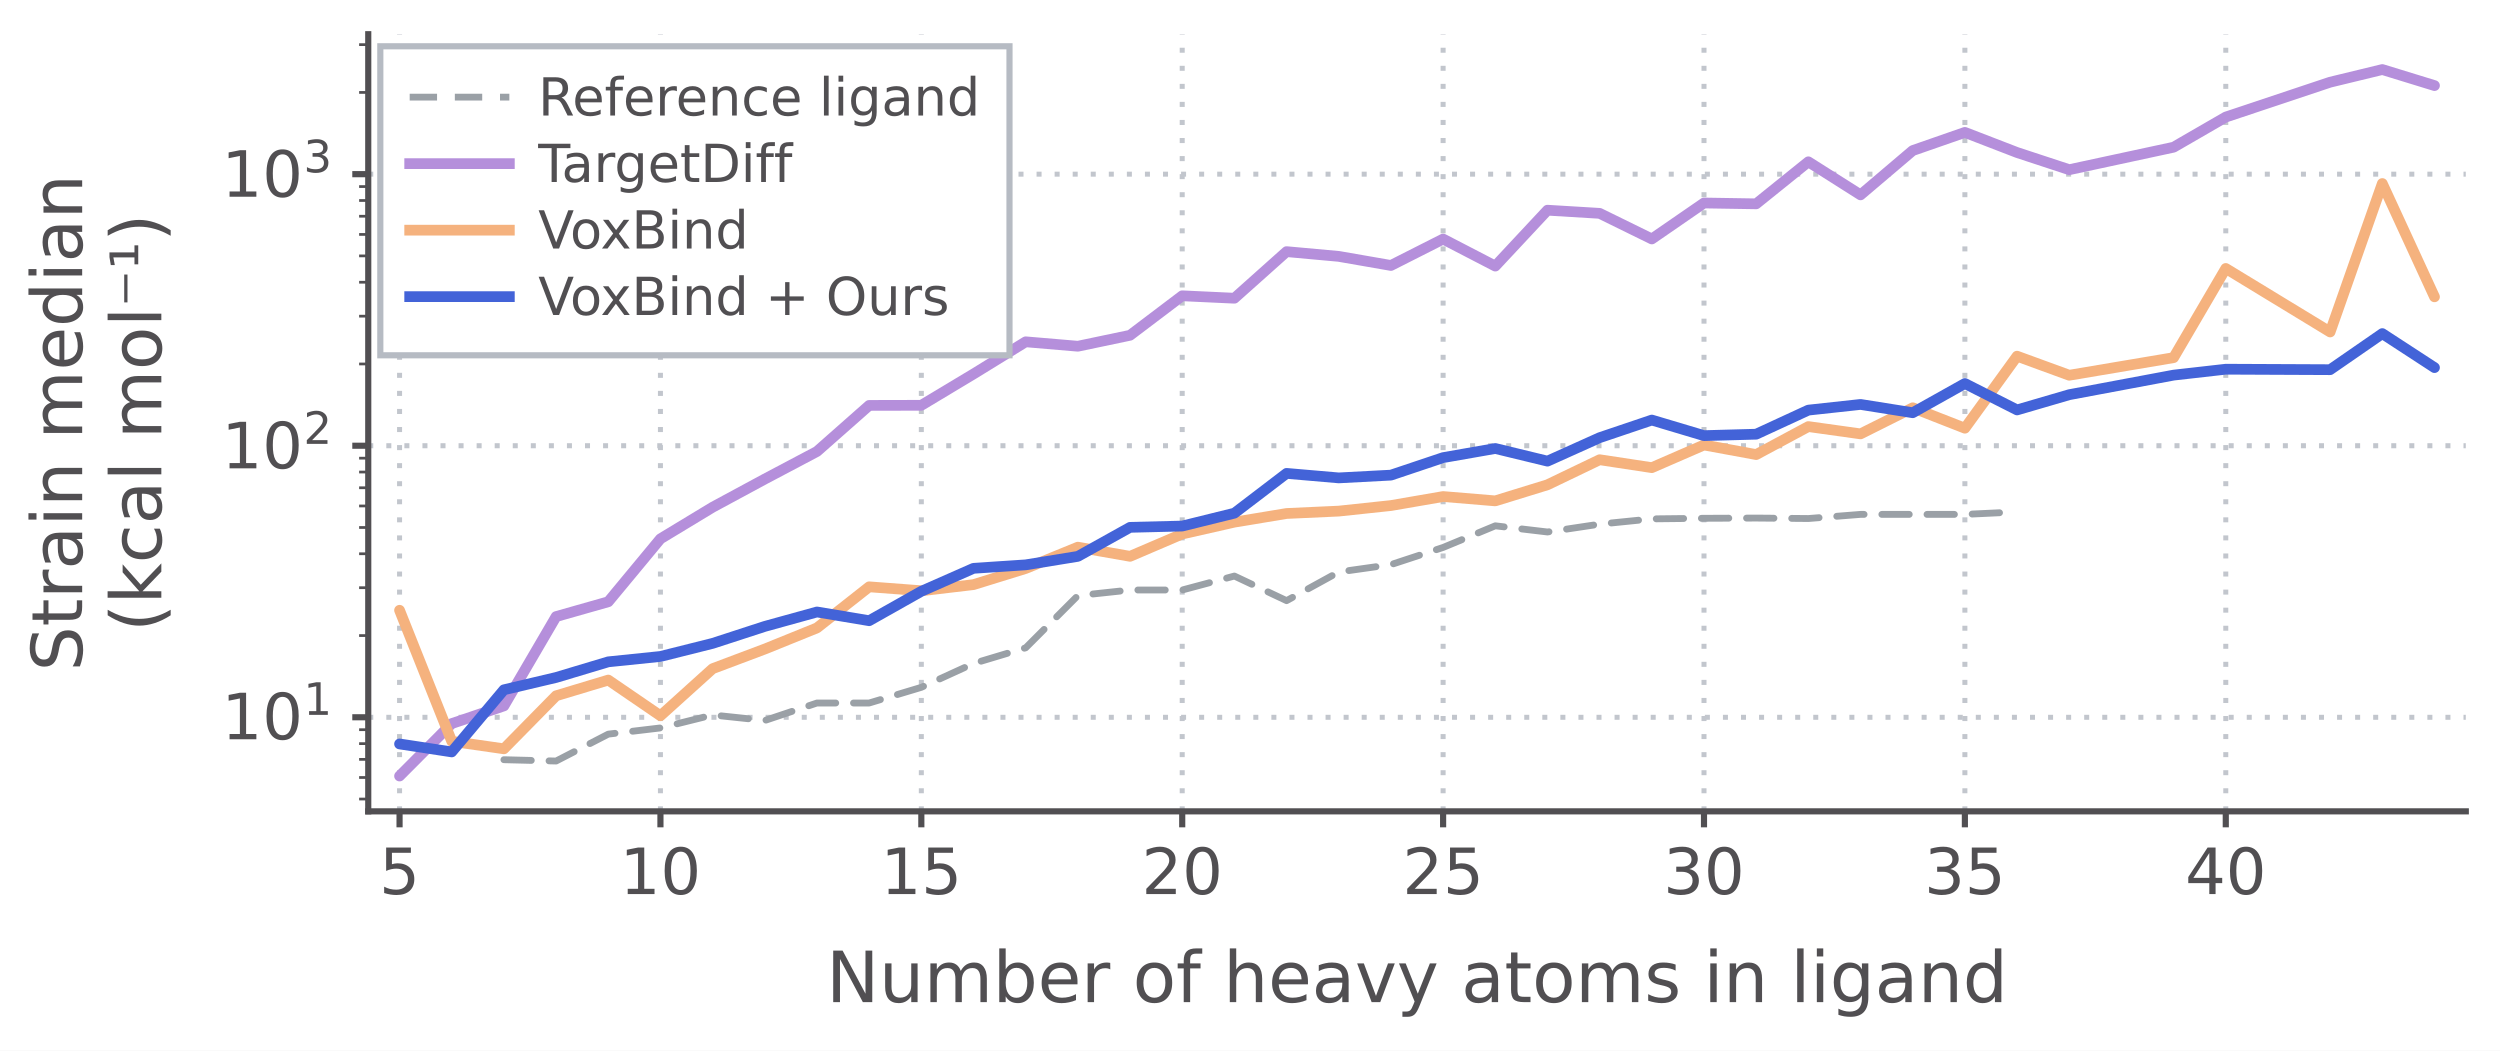
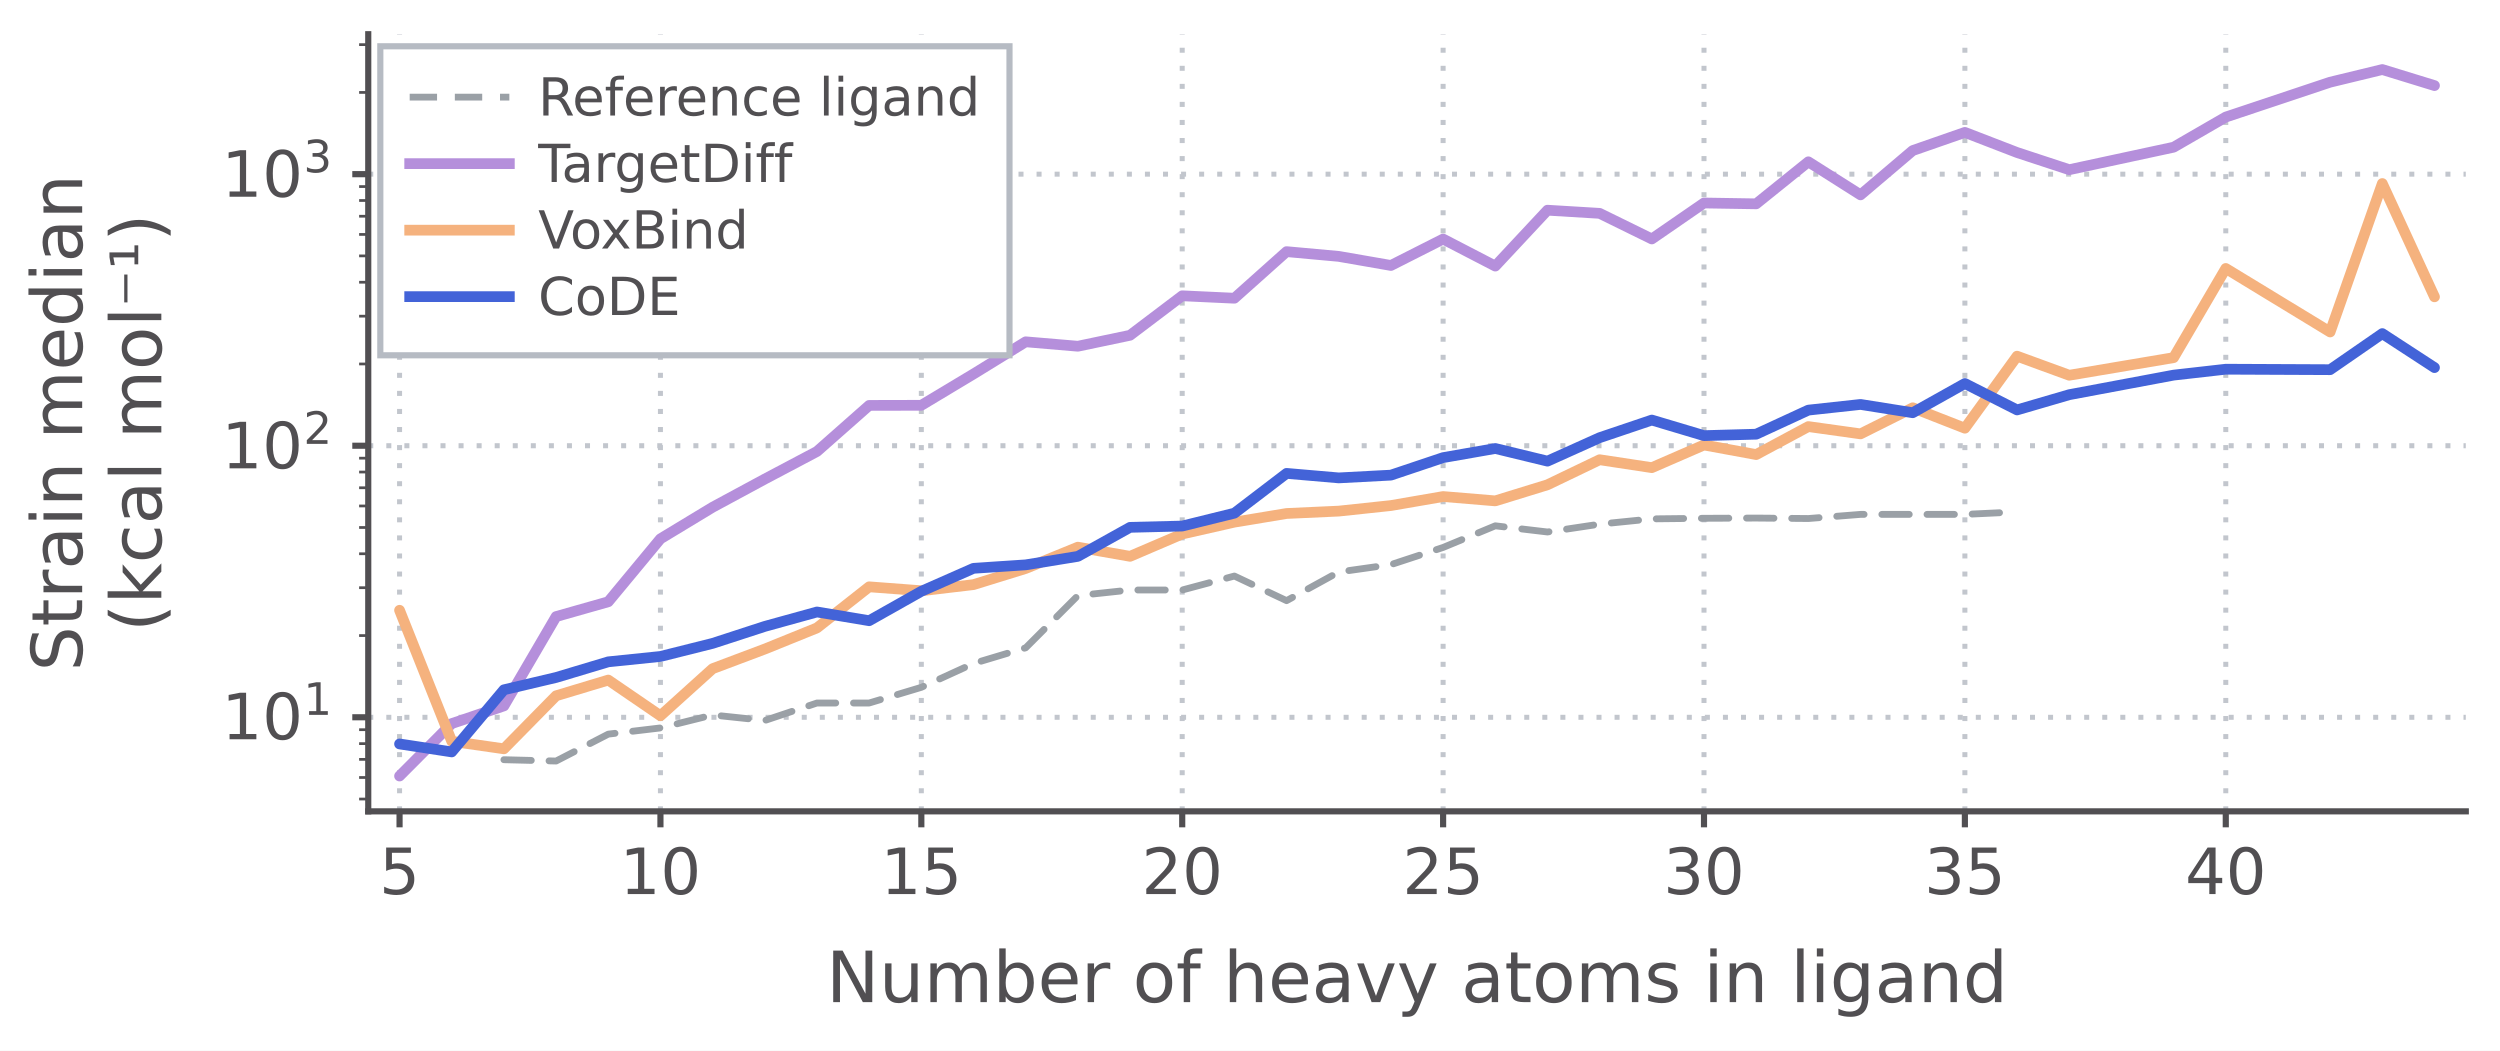
<svg xmlns="http://www.w3.org/2000/svg" xmlns:xlink="http://www.w3.org/1999/xlink" width="548.1pt" height="230.353pt" viewBox="0 0 548.1 230.353" version="1.1">
  <defs>
    <style type="text/css">*{stroke-linejoin: round; stroke-linecap: butt}</style>
  </defs>
  <g id="figure_1">
    <g id="patch_1">
      <path d="M 0 230.353  L 548.1 230.353  L 548.1 0  L 0 0  z " style="fill: #ffffff" />
    </g>
    <g id="axes_1">
      <g id="patch_2">
        <path d="M 80.735 177.88  L 540.6 177.88  L 540.6 7.5  L 80.735 7.5  z " style="fill: #ffffff" />
      </g>
      <g id="matplotlib.axis_1">
        <g id="xtick_1">
          <g id="line2d_1">
-             <path d="M 87.598 177.88  L 87.598 7.5  " clip-path="url(#p62967496e9)" style="fill: none; stroke-dasharray: 1.1,2.86; stroke-dashoffset: 0; stroke: #c2c6cd; stroke-width: 1.1" />
+             <path d="M 87.598 177.88  L 87.598 7.5  " clip-path="url(#p099fd4849c)" style="fill: none; stroke-dasharray: 1.1,2.86; stroke-dashoffset: 0; stroke: #c2c6cd; stroke-width: 1.1" />
          </g>
          <g id="line2d_2">
            <defs>
-               <path id="mb4c5dc9f30" d="M 0 0  L 0 3.5  " style="stroke: #514f52; stroke-width: 1.35" />
+               <path id="m64a775cac4" d="M 0 0  L 0 3.5  " style="stroke: #514f52; stroke-width: 1.35" />
            </defs>
            <g>
-               <use xlink:href="#mb4c5dc9f30" x="87.598" y="177.88" style="fill: #514f52; stroke: #514f52; stroke-width: 1.35" />
+               <use xlink:href="#m64a775cac4" x="87.598" y="177.88" style="fill: #514f52; stroke: #514f52; stroke-width: 1.35" />
            </g>
          </g>
          <g id="text_1">
            <text style="font-size: 14px; font-family: 'DejaVu Sans'; text-anchor: middle; fill: #514f52" x="87.598" y="196.018" transform="rotate(-0 87.59828 196.0183)">5</text>
          </g>
        </g>
        <g id="xtick_2">
          <g id="line2d_3">
-             <path d="M 144.795 177.88  L 144.795 7.5  " clip-path="url(#p62967496e9)" style="fill: none; stroke-dasharray: 1.1,2.86; stroke-dashoffset: 0; stroke: #c2c6cd; stroke-width: 1.1" />
+             <path d="M 144.795 177.88  L 144.795 7.5  " clip-path="url(#p099fd4849c)" style="fill: none; stroke-dasharray: 1.1,2.86; stroke-dashoffset: 0; stroke: #c2c6cd; stroke-width: 1.1" />
          </g>
          <g id="line2d_4">
            <g>
-               <use xlink:href="#mb4c5dc9f30" x="144.795" y="177.88" style="fill: #514f52; stroke: #514f52; stroke-width: 1.35" />
+               <use xlink:href="#m64a775cac4" x="144.795" y="177.88" style="fill: #514f52; stroke: #514f52; stroke-width: 1.35" />
            </g>
          </g>
          <g id="text_2">
            <text style="font-size: 14px; font-family: 'DejaVu Sans'; text-anchor: middle; fill: #514f52" x="144.795" y="196.018" transform="rotate(-0 144.7955 196.0183)">10</text>
          </g>
        </g>
        <g id="xtick_3">
          <g id="line2d_5">
-             <path d="M 201.993 177.88  L 201.993 7.5  " clip-path="url(#p62967496e9)" style="fill: none; stroke-dasharray: 1.1,2.86; stroke-dashoffset: 0; stroke: #c2c6cd; stroke-width: 1.1" />
+             <path d="M 201.993 177.88  L 201.993 7.5  " clip-path="url(#p099fd4849c)" style="fill: none; stroke-dasharray: 1.1,2.86; stroke-dashoffset: 0; stroke: #c2c6cd; stroke-width: 1.1" />
          </g>
          <g id="line2d_6">
            <g>
-               <use xlink:href="#mb4c5dc9f30" x="201.993" y="177.88" style="fill: #514f52; stroke: #514f52; stroke-width: 1.35" />
+               <use xlink:href="#m64a775cac4" x="201.993" y="177.88" style="fill: #514f52; stroke: #514f52; stroke-width: 1.35" />
            </g>
          </g>
          <g id="text_3">
            <text style="font-size: 14px; font-family: 'DejaVu Sans'; text-anchor: middle; fill: #514f52" x="201.993" y="196.018" transform="rotate(-0 201.9926 196.0183)">15</text>
          </g>
        </g>
        <g id="xtick_4">
          <g id="line2d_7">
-             <path d="M 259.19 177.88  L 259.19 7.5  " clip-path="url(#p62967496e9)" style="fill: none; stroke-dasharray: 1.1,2.86; stroke-dashoffset: 0; stroke: #c2c6cd; stroke-width: 1.1" />
+             <path d="M 259.19 177.88  L 259.19 7.5  " clip-path="url(#p099fd4849c)" style="fill: none; stroke-dasharray: 1.1,2.86; stroke-dashoffset: 0; stroke: #c2c6cd; stroke-width: 1.1" />
          </g>
          <g id="line2d_8">
            <g>
-               <use xlink:href="#mb4c5dc9f30" x="259.19" y="177.88" style="fill: #514f52; stroke: #514f52; stroke-width: 1.35" />
+               <use xlink:href="#m64a775cac4" x="259.19" y="177.88" style="fill: #514f52; stroke: #514f52; stroke-width: 1.35" />
            </g>
          </g>
          <g id="text_4">
            <text style="font-size: 14px; font-family: 'DejaVu Sans'; text-anchor: middle; fill: #514f52" x="259.19" y="196.018" transform="rotate(-0 259.1898 196.0183)">20</text>
          </g>
        </g>
        <g id="xtick_5">
          <g id="line2d_9">
-             <path d="M 316.387 177.88  L 316.387 7.5  " clip-path="url(#p62967496e9)" style="fill: none; stroke-dasharray: 1.1,2.86; stroke-dashoffset: 0; stroke: #c2c6cd; stroke-width: 1.1" />
+             <path d="M 316.387 177.88  L 316.387 7.5  " clip-path="url(#p099fd4849c)" style="fill: none; stroke-dasharray: 1.1,2.86; stroke-dashoffset: 0; stroke: #c2c6cd; stroke-width: 1.1" />
          </g>
          <g id="line2d_10">
            <g>
-               <use xlink:href="#mb4c5dc9f30" x="316.387" y="177.88" style="fill: #514f52; stroke: #514f52; stroke-width: 1.35" />
+               <use xlink:href="#m64a775cac4" x="316.387" y="177.88" style="fill: #514f52; stroke: #514f52; stroke-width: 1.35" />
            </g>
          </g>
          <g id="text_5">
            <text style="font-size: 14px; font-family: 'DejaVu Sans'; text-anchor: middle; fill: #514f52" x="316.387" y="196.018" transform="rotate(-0 316.387 196.0183)">25</text>
          </g>
        </g>
        <g id="xtick_6">
          <g id="line2d_11">
-             <path d="M 373.584 177.88  L 373.584 7.5  " clip-path="url(#p62967496e9)" style="fill: none; stroke-dasharray: 1.1,2.86; stroke-dashoffset: 0; stroke: #c2c6cd; stroke-width: 1.1" />
+             <path d="M 373.584 177.88  L 373.584 7.5  " clip-path="url(#p099fd4849c)" style="fill: none; stroke-dasharray: 1.1,2.86; stroke-dashoffset: 0; stroke: #c2c6cd; stroke-width: 1.1" />
          </g>
          <g id="line2d_12">
            <g>
-               <use xlink:href="#mb4c5dc9f30" x="373.584" y="177.88" style="fill: #514f52; stroke: #514f52; stroke-width: 1.35" />
+               <use xlink:href="#m64a775cac4" x="373.584" y="177.88" style="fill: #514f52; stroke: #514f52; stroke-width: 1.35" />
            </g>
          </g>
          <g id="text_6">
            <text style="font-size: 14px; font-family: 'DejaVu Sans'; text-anchor: middle; fill: #514f52" x="373.584" y="196.018" transform="rotate(-0 373.5842 196.0183)">30</text>
          </g>
        </g>
        <g id="xtick_7">
          <g id="line2d_13">
-             <path d="M 430.781 177.88  L 430.781 7.5  " clip-path="url(#p62967496e9)" style="fill: none; stroke-dasharray: 1.1,2.86; stroke-dashoffset: 0; stroke: #c2c6cd; stroke-width: 1.1" />
+             <path d="M 430.781 177.88  L 430.781 7.5  " clip-path="url(#p099fd4849c)" style="fill: none; stroke-dasharray: 1.1,2.86; stroke-dashoffset: 0; stroke: #c2c6cd; stroke-width: 1.1" />
          </g>
          <g id="line2d_14">
            <g>
-               <use xlink:href="#mb4c5dc9f30" x="430.781" y="177.88" style="fill: #514f52; stroke: #514f52; stroke-width: 1.35" />
+               <use xlink:href="#m64a775cac4" x="430.781" y="177.88" style="fill: #514f52; stroke: #514f52; stroke-width: 1.35" />
            </g>
          </g>
          <g id="text_7">
            <text style="font-size: 14px; font-family: 'DejaVu Sans'; text-anchor: middle; fill: #514f52" x="430.781" y="196.018" transform="rotate(-0 430.7814 196.0183)">35</text>
          </g>
        </g>
        <g id="xtick_8">
          <g id="line2d_15">
-             <path d="M 487.979 177.88  L 487.979 7.5  " clip-path="url(#p62967496e9)" style="fill: none; stroke-dasharray: 1.1,2.86; stroke-dashoffset: 0; stroke: #c2c6cd; stroke-width: 1.1" />
+             <path d="M 487.979 177.88  L 487.979 7.5  " clip-path="url(#p099fd4849c)" style="fill: none; stroke-dasharray: 1.1,2.86; stroke-dashoffset: 0; stroke: #c2c6cd; stroke-width: 1.1" />
          </g>
          <g id="line2d_16">
            <g>
-               <use xlink:href="#mb4c5dc9f30" x="487.979" y="177.88" style="fill: #514f52; stroke: #514f52; stroke-width: 1.35" />
+               <use xlink:href="#m64a775cac4" x="487.979" y="177.88" style="fill: #514f52; stroke: #514f52; stroke-width: 1.35" />
            </g>
          </g>
          <g id="text_8">
            <text style="font-size: 14px; font-family: 'DejaVu Sans'; text-anchor: middle; fill: #514f52" x="487.979" y="196.018" transform="rotate(-0 487.9786 196.0183)">40</text>
          </g>
        </g>
        <g id="text_9">
          <text style="font-size: 15.5px; font-family: 'DejaVu Sans'; text-anchor: middle; fill: #514f52" x="310.667" y="219.707" transform="rotate(-0 310.6673 219.7074)">Number of heavy atoms in ligand</text>
        </g>
      </g>
      <g id="matplotlib.axis_2">
        <g id="ytick_1">
          <g id="line2d_17">
-             <path d="M 80.735 157.258  L 540.6 157.258  " clip-path="url(#p62967496e9)" style="fill: none; stroke-dasharray: 1.1,2.86; stroke-dashoffset: 0; stroke: #c2c6cd; stroke-width: 1.1" />
+             <path d="M 80.735 157.258  L 540.6 157.258  " clip-path="url(#p099fd4849c)" style="fill: none; stroke-dasharray: 1.1,2.86; stroke-dashoffset: 0; stroke: #c2c6cd; stroke-width: 1.1" />
          </g>
          <g id="line2d_18">
            <defs>
-               <path id="mb7ca2f5659" d="M 0 0  L -3.5 0  " style="stroke: #514f52; stroke-width: 1.35" />
+               <path id="m143eed5c35" d="M 0 0  L -3.5 0  " style="stroke: #514f52; stroke-width: 1.35" />
            </defs>
            <g>
-               <use xlink:href="#mb7ca2f5659" x="80.735" y="157.258" style="fill: #514f52; stroke: #514f52; stroke-width: 1.35" />
+               <use xlink:href="#m143eed5c35" x="80.735" y="157.258" style="fill: #514f52; stroke: #514f52; stroke-width: 1.35" />
            </g>
          </g>
          <g id="text_10">
            <g style="fill: #514f52" transform="translate(48.59461 162.5767)">
              <text>
                <tspan x="0" y="-0.498" style="font-size: 14px; font-family: 'DejaVu Sans'; fill: #514f52">1</tspan>
                <tspan x="8.907" y="-0.498" style="font-size: 14px; font-family: 'DejaVu Sans'; fill: #514f52">0</tspan>
                <tspan x="17.948" y="-5.858" style="font-size: 9.8px; font-family: 'DejaVu Sans'; fill: #514f52">1</tspan>
              </text>
            </g>
          </g>
        </g>
        <g id="ytick_2">
          <g id="line2d_19">
-             <path d="M 80.735 97.722  L 540.6 97.722  " clip-path="url(#p62967496e9)" style="fill: none; stroke-dasharray: 1.1,2.86; stroke-dashoffset: 0; stroke: #c2c6cd; stroke-width: 1.1" />
+             <path d="M 80.735 97.722  L 540.6 97.722  " clip-path="url(#p099fd4849c)" style="fill: none; stroke-dasharray: 1.1,2.86; stroke-dashoffset: 0; stroke: #c2c6cd; stroke-width: 1.1" />
          </g>
          <g id="line2d_20">
            <g>
-               <use xlink:href="#mb7ca2f5659" x="80.735" y="97.722" style="fill: #514f52; stroke: #514f52; stroke-width: 1.35" />
+               <use xlink:href="#m143eed5c35" x="80.735" y="97.722" style="fill: #514f52; stroke: #514f52; stroke-width: 1.35" />
            </g>
          </g>
          <g id="text_11">
            <g style="fill: #514f52" transform="translate(48.59461 103.0405)">
              <text>
                <tspan x="0" y="-0.367" style="font-size: 14px; font-family: 'DejaVu Sans'; fill: #514f52">1</tspan>
                <tspan x="8.907" y="-0.367" style="font-size: 14px; font-family: 'DejaVu Sans'; fill: #514f52">0</tspan>
                <tspan x="17.948" y="-5.727" style="font-size: 9.8px; font-family: 'DejaVu Sans'; fill: #514f52">2</tspan>
              </text>
            </g>
          </g>
        </g>
        <g id="ytick_3">
          <g id="line2d_21">
-             <path d="M 80.735 38.185  L 540.6 38.185  " clip-path="url(#p62967496e9)" style="fill: none; stroke-dasharray: 1.1,2.86; stroke-dashoffset: 0; stroke: #c2c6cd; stroke-width: 1.1" />
+             <path d="M 80.735 38.185  L 540.6 38.185  " clip-path="url(#p099fd4849c)" style="fill: none; stroke-dasharray: 1.1,2.86; stroke-dashoffset: 0; stroke: #c2c6cd; stroke-width: 1.1" />
          </g>
          <g id="line2d_22">
            <g>
-               <use xlink:href="#mb7ca2f5659" x="80.735" y="38.185" style="fill: #514f52; stroke: #514f52; stroke-width: 1.35" />
+               <use xlink:href="#m143eed5c35" x="80.735" y="38.185" style="fill: #514f52; stroke: #514f52; stroke-width: 1.35" />
            </g>
          </g>
          <g id="text_12">
            <g style="fill: #514f52" transform="translate(48.59461 43.50424)">
              <text>
                <tspan x="0" y="-0.367" style="font-size: 14px; font-family: 'DejaVu Sans'; fill: #514f52">1</tspan>
                <tspan x="8.907" y="-0.367" style="font-size: 14px; font-family: 'DejaVu Sans'; fill: #514f52">0</tspan>
                <tspan x="17.948" y="-5.727" style="font-size: 9.8px; font-family: 'DejaVu Sans'; fill: #514f52">3</tspan>
              </text>
            </g>
          </g>
        </g>
        <g id="ytick_4">
          <g id="line2d_23">
            <defs>
-               <path id="m19c96b5412" d="M 0 0  L -2 0  " style="stroke: #514f52; stroke-width: 0.6" />
+               <path id="me75272e4e9" d="M 0 0  L -2 0  " style="stroke: #514f52; stroke-width: 0.6" />
            </defs>
            <g>
-               <use xlink:href="#m19c96b5412" x="80.735" y="175.18" style="fill: #514f52; stroke: #514f52; stroke-width: 0.6" />
+               <use xlink:href="#me75272e4e9" x="80.735" y="175.18" style="fill: #514f52; stroke: #514f52; stroke-width: 0.6" />
            </g>
          </g>
        </g>
        <g id="ytick_5">
          <g id="line2d_24">
            <g>
-               <use xlink:href="#m19c96b5412" x="80.735" y="170.466" style="fill: #514f52; stroke: #514f52; stroke-width: 0.6" />
+               <use xlink:href="#me75272e4e9" x="80.735" y="170.466" style="fill: #514f52; stroke: #514f52; stroke-width: 0.6" />
            </g>
          </g>
        </g>
        <g id="ytick_6">
          <g id="line2d_25">
            <g>
-               <use xlink:href="#m19c96b5412" x="80.735" y="166.48" style="fill: #514f52; stroke: #514f52; stroke-width: 0.6" />
+               <use xlink:href="#me75272e4e9" x="80.735" y="166.48" style="fill: #514f52; stroke: #514f52; stroke-width: 0.6" />
            </g>
          </g>
        </g>
        <g id="ytick_7">
          <g id="line2d_26">
            <g>
-               <use xlink:href="#m19c96b5412" x="80.735" y="163.027" style="fill: #514f52; stroke: #514f52; stroke-width: 0.6" />
+               <use xlink:href="#me75272e4e9" x="80.735" y="163.027" style="fill: #514f52; stroke: #514f52; stroke-width: 0.6" />
            </g>
          </g>
        </g>
        <g id="ytick_8">
          <g id="line2d_27">
            <g>
-               <use xlink:href="#m19c96b5412" x="80.735" y="159.982" style="fill: #514f52; stroke: #514f52; stroke-width: 0.6" />
+               <use xlink:href="#me75272e4e9" x="80.735" y="159.982" style="fill: #514f52; stroke: #514f52; stroke-width: 0.6" />
            </g>
          </g>
        </g>
        <g id="ytick_9">
          <g id="line2d_28">
            <g>
-               <use xlink:href="#m19c96b5412" x="80.735" y="139.336" style="fill: #514f52; stroke: #514f52; stroke-width: 0.6" />
+               <use xlink:href="#me75272e4e9" x="80.735" y="139.336" style="fill: #514f52; stroke: #514f52; stroke-width: 0.6" />
            </g>
          </g>
        </g>
        <g id="ytick_10">
          <g id="line2d_29">
            <g>
-               <use xlink:href="#m19c96b5412" x="80.735" y="128.852" style="fill: #514f52; stroke: #514f52; stroke-width: 0.6" />
+               <use xlink:href="#me75272e4e9" x="80.735" y="128.852" style="fill: #514f52; stroke: #514f52; stroke-width: 0.6" />
            </g>
          </g>
        </g>
        <g id="ytick_11">
          <g id="line2d_30">
            <g>
-               <use xlink:href="#m19c96b5412" x="80.735" y="121.413" style="fill: #514f52; stroke: #514f52; stroke-width: 0.6" />
+               <use xlink:href="#me75272e4e9" x="80.735" y="121.413" style="fill: #514f52; stroke: #514f52; stroke-width: 0.6" />
            </g>
          </g>
        </g>
        <g id="ytick_12">
          <g id="line2d_31">
            <g>
-               <use xlink:href="#m19c96b5412" x="80.735" y="115.644" style="fill: #514f52; stroke: #514f52; stroke-width: 0.6" />
+               <use xlink:href="#me75272e4e9" x="80.735" y="115.644" style="fill: #514f52; stroke: #514f52; stroke-width: 0.6" />
            </g>
          </g>
        </g>
        <g id="ytick_13">
          <g id="line2d_32">
            <g>
-               <use xlink:href="#m19c96b5412" x="80.735" y="110.93" style="fill: #514f52; stroke: #514f52; stroke-width: 0.6" />
+               <use xlink:href="#me75272e4e9" x="80.735" y="110.93" style="fill: #514f52; stroke: #514f52; stroke-width: 0.6" />
            </g>
          </g>
        </g>
        <g id="ytick_14">
          <g id="line2d_33">
            <g>
-               <use xlink:href="#m19c96b5412" x="80.735" y="106.944" style="fill: #514f52; stroke: #514f52; stroke-width: 0.6" />
+               <use xlink:href="#me75272e4e9" x="80.735" y="106.944" style="fill: #514f52; stroke: #514f52; stroke-width: 0.6" />
            </g>
          </g>
        </g>
        <g id="ytick_15">
          <g id="line2d_34">
            <g>
-               <use xlink:href="#m19c96b5412" x="80.735" y="103.491" style="fill: #514f52; stroke: #514f52; stroke-width: 0.6" />
+               <use xlink:href="#me75272e4e9" x="80.735" y="103.491" style="fill: #514f52; stroke: #514f52; stroke-width: 0.6" />
            </g>
          </g>
        </g>
        <g id="ytick_16">
          <g id="line2d_35">
            <g>
-               <use xlink:href="#m19c96b5412" x="80.735" y="100.446" style="fill: #514f52; stroke: #514f52; stroke-width: 0.6" />
+               <use xlink:href="#me75272e4e9" x="80.735" y="100.446" style="fill: #514f52; stroke: #514f52; stroke-width: 0.6" />
            </g>
          </g>
        </g>
        <g id="ytick_17">
          <g id="line2d_36">
            <g>
-               <use xlink:href="#m19c96b5412" x="80.735" y="79.799" style="fill: #514f52; stroke: #514f52; stroke-width: 0.6" />
+               <use xlink:href="#me75272e4e9" x="80.735" y="79.799" style="fill: #514f52; stroke: #514f52; stroke-width: 0.6" />
            </g>
          </g>
        </g>
        <g id="ytick_18">
          <g id="line2d_37">
            <g>
-               <use xlink:href="#m19c96b5412" x="80.735" y="69.316" style="fill: #514f52; stroke: #514f52; stroke-width: 0.6" />
+               <use xlink:href="#me75272e4e9" x="80.735" y="69.316" style="fill: #514f52; stroke: #514f52; stroke-width: 0.6" />
            </g>
          </g>
        </g>
        <g id="ytick_19">
          <g id="line2d_38">
            <g>
-               <use xlink:href="#m19c96b5412" x="80.735" y="61.877" style="fill: #514f52; stroke: #514f52; stroke-width: 0.6" />
+               <use xlink:href="#me75272e4e9" x="80.735" y="61.877" style="fill: #514f52; stroke: #514f52; stroke-width: 0.6" />
            </g>
          </g>
        </g>
        <g id="ytick_20">
          <g id="line2d_39">
            <g>
-               <use xlink:href="#m19c96b5412" x="80.735" y="56.108" style="fill: #514f52; stroke: #514f52; stroke-width: 0.6" />
+               <use xlink:href="#me75272e4e9" x="80.735" y="56.108" style="fill: #514f52; stroke: #514f52; stroke-width: 0.6" />
            </g>
          </g>
        </g>
        <g id="ytick_21">
          <g id="line2d_40">
            <g>
-               <use xlink:href="#m19c96b5412" x="80.735" y="51.393" style="fill: #514f52; stroke: #514f52; stroke-width: 0.6" />
+               <use xlink:href="#me75272e4e9" x="80.735" y="51.393" style="fill: #514f52; stroke: #514f52; stroke-width: 0.6" />
            </g>
          </g>
        </g>
        <g id="ytick_22">
          <g id="line2d_41">
            <g>
-               <use xlink:href="#m19c96b5412" x="80.735" y="47.408" style="fill: #514f52; stroke: #514f52; stroke-width: 0.6" />
+               <use xlink:href="#me75272e4e9" x="80.735" y="47.408" style="fill: #514f52; stroke: #514f52; stroke-width: 0.6" />
            </g>
          </g>
        </g>
        <g id="ytick_23">
          <g id="line2d_42">
            <g>
-               <use xlink:href="#m19c96b5412" x="80.735" y="43.955" style="fill: #514f52; stroke: #514f52; stroke-width: 0.6" />
+               <use xlink:href="#me75272e4e9" x="80.735" y="43.955" style="fill: #514f52; stroke: #514f52; stroke-width: 0.6" />
            </g>
          </g>
        </g>
        <g id="ytick_24">
          <g id="line2d_43">
            <g>
-               <use xlink:href="#m19c96b5412" x="80.735" y="40.91" style="fill: #514f52; stroke: #514f52; stroke-width: 0.6" />
+               <use xlink:href="#me75272e4e9" x="80.735" y="40.91" style="fill: #514f52; stroke: #514f52; stroke-width: 0.6" />
            </g>
          </g>
        </g>
        <g id="ytick_25">
          <g id="line2d_44">
            <g>
-               <use xlink:href="#m19c96b5412" x="80.735" y="20.263" style="fill: #514f52; stroke: #514f52; stroke-width: 0.6" />
+               <use xlink:href="#me75272e4e9" x="80.735" y="20.263" style="fill: #514f52; stroke: #514f52; stroke-width: 0.6" />
            </g>
          </g>
        </g>
        <g id="ytick_26">
          <g id="line2d_45">
            <g>
-               <use xlink:href="#m19c96b5412" x="80.735" y="9.779" style="fill: #514f52; stroke: #514f52; stroke-width: 0.6" />
+               <use xlink:href="#me75272e4e9" x="80.735" y="9.779" style="fill: #514f52; stroke: #514f52; stroke-width: 0.6" />
            </g>
          </g>
        </g>
        <g id="text_13">
          <text style="font-size: 15.5px; font-family: 'DejaVu Sans'; fill: #514f52" transform="translate(18.01449 147.163) rotate(-90)">Strain median</text>
          <text style="font-size: 15.5px; font-family: 'DejaVu Sans'; fill: #514f52" transform="translate(35.3711 138.4939) rotate(-90)">(kcal mol⁻¹)</text>
        </g>
      </g>
      <g id="patch_3">
        <path d="M 80.735 177.88  L 80.735 7.5  " style="fill: none; stroke: #514f52; stroke-width: 1.35; stroke-linejoin: miter; stroke-linecap: square" />
      </g>
      <g id="patch_4">
        <path d="M 80.735 177.88  L 540.6 177.88  " style="fill: none; stroke: #514f52; stroke-width: 1.35; stroke-linejoin: miter; stroke-linecap: square" />
      </g>
      <g id="line2d_46">
-         <path d="M 110.477 166.56  L 121.917 166.849  L 133.356 160.952  L 144.795 159.591  L 156.235 156.747  L 167.674 157.962  L 179.114 154.128  L 190.553 154.128  L 201.993 150.691  L 213.432 145.458  L 224.872 142.027  L 236.311 130.583  L 247.75 129.353  L 259.19 129.353  L 270.629 126.292  L 282.069 131.687  L 293.508 125.405  L 304.948 123.787  L 316.387 120.023  L 327.826 115.28  L 339.266 116.632  L 350.705 114.916  L 362.145 113.757  L 373.584 113.631  L 385.024 113.579  L 396.463 113.683  L 407.903 112.774  L 419.342 112.774  L 430.781 112.774  L 442.221 112.235  " clip-path="url(#p62967496e9)" style="fill: none; stroke-dasharray: 6,3.9; stroke-dashoffset: 0; stroke: #9aa0a6; stroke-width: 1.5; stroke-linecap: round" />
+         <path d="M 110.477 166.56  L 121.917 166.849  L 133.356 160.952  L 144.795 159.591  L 156.235 156.747  L 167.674 157.962  L 179.114 154.128  L 190.553 154.128  L 201.993 150.691  L 213.432 145.458  L 224.872 142.027  L 236.311 130.583  L 247.75 129.353  L 259.19 129.353  L 270.629 126.292  L 282.069 131.687  L 293.508 125.405  L 304.948 123.787  L 316.387 120.023  L 327.826 115.28  L 339.266 116.632  L 350.705 114.916  L 362.145 113.757  L 373.584 113.631  L 385.024 113.579  L 396.463 113.683  L 407.903 112.774  L 419.342 112.774  L 430.781 112.774  L 442.221 112.235  " clip-path="url(#p099fd4849c)" style="fill: none; stroke-dasharray: 6,3.9; stroke-dashoffset: 0; stroke: #9aa0a6; stroke-width: 1.5; stroke-linecap: round" />
      </g>
      <g id="line2d_47">
-         <path d="M 87.598 170.136  L 99.038 158.639  L 110.477 154.761  L 121.917 135.179  L 133.356 131.929  L 144.795 118.127  L 156.235 111.204  L 167.674 105.027  L 179.114 98.979  L 190.553 88.883  L 201.993 88.856  L 213.432 81.99  L 224.872 74.937  L 236.311 75.91  L 247.75 73.506  L 259.19 64.85  L 270.629 65.383  L 282.069 55.169  L 293.508 56.21  L 304.948 58.201  L 316.387 52.41  L 327.826 58.337  L 339.266 46.084  L 350.705 46.776  L 362.145 52.389  L 373.584 44.504  L 385.024 44.689  L 396.463 35.475  L 407.903 42.722  L 419.342 33.009  L 430.781 29.024  L 442.221 33.438  L 453.66 37.203  L 476.539 32.274  L 487.979 25.661  L 510.857 18.021  L 522.297 15.245  L 533.736 18.761  " clip-path="url(#p62967496e9)" style="fill: none; stroke: #b58fdb; stroke-width: 2.35; stroke-linecap: round" />
+         <path d="M 87.598 170.136  L 99.038 158.639  L 110.477 154.761  L 121.917 135.179  L 133.356 131.929  L 144.795 118.127  L 156.235 111.204  L 167.674 105.027  L 179.114 98.979  L 190.553 88.883  L 201.993 88.856  L 213.432 81.99  L 224.872 74.937  L 236.311 75.91  L 247.75 73.506  L 259.19 64.85  L 270.629 65.383  L 282.069 55.169  L 293.508 56.21  L 304.948 58.201  L 316.387 52.41  L 327.826 58.337  L 339.266 46.084  L 350.705 46.776  L 362.145 52.389  L 373.584 44.504  L 385.024 44.689  L 396.463 35.475  L 407.903 42.722  L 419.342 33.009  L 430.781 29.024  L 442.221 33.438  L 453.66 37.203  L 476.539 32.274  L 487.979 25.661  L 510.857 18.021  L 522.297 15.245  L 533.736 18.761  " clip-path="url(#p099fd4849c)" style="fill: none; stroke: #b58fdb; stroke-width: 2.35; stroke-linecap: round" />
      </g>
      <g id="line2d_48">
-         <path d="M 87.598 133.799  L 99.038 162.526  L 110.477 164.17  L 121.917 152.544  L 133.356 149.096  L 144.795 156.922  L 156.235 146.599  L 167.674 142.294  L 179.114 137.661  L 190.553 128.654  L 201.993 129.518  L 213.432 128.171  L 224.872 124.631  L 236.311 119.959  L 247.75 121.969  L 259.19 117.071  L 270.629 114.476  L 282.069 112.578  L 293.508 112.055  L 304.948 110.836  L 316.387 108.86  L 327.826 109.812  L 339.266 106.284  L 350.705 100.791  L 362.145 102.53  L 373.584 97.554  L 385.024 99.662  L 396.463 93.523  L 407.903 95.123  L 419.342 89.402  L 430.781 93.88  L 442.221 78.089  L 453.66 82.27  L 476.539 78.41  L 487.979 58.857  L 510.857 72.78  L 522.297 40.24  L 533.736 65.075  " clip-path="url(#p62967496e9)" style="fill: none; stroke: #f5b27e; stroke-width: 2.35; stroke-linecap: round" />
+         <path d="M 87.598 133.799  L 99.038 162.526  L 110.477 164.17  L 121.917 152.544  L 133.356 149.096  L 144.795 156.922  L 156.235 146.599  L 167.674 142.294  L 179.114 137.661  L 190.553 128.654  L 201.993 129.518  L 213.432 128.171  L 224.872 124.631  L 236.311 119.959  L 247.75 121.969  L 259.19 117.071  L 270.629 114.476  L 282.069 112.578  L 293.508 112.055  L 304.948 110.836  L 316.387 108.86  L 327.826 109.812  L 339.266 106.284  L 350.705 100.791  L 362.145 102.53  L 373.584 97.554  L 385.024 99.662  L 396.463 93.523  L 407.903 95.123  L 419.342 89.402  L 430.781 93.88  L 442.221 78.089  L 453.66 82.27  L 476.539 78.41  L 487.979 58.857  L 510.857 72.78  L 522.297 40.24  L 533.736 65.075  " clip-path="url(#p099fd4849c)" style="fill: none; stroke: #f5b27e; stroke-width: 2.35; stroke-linecap: round" />
      </g>
      <g id="line2d_49">
-         <path d="M 87.598 163.102  L 99.038 164.849  L 110.477 151.23  L 121.917 148.531  L 133.356 145.098  L 144.795 143.922  L 156.235 141.054  L 167.674 137.332  L 179.114 134.168  L 190.553 136.085  L 201.993 129.637  L 213.432 124.598  L 224.872 123.837  L 236.311 121.978  L 247.75 115.613  L 259.19 115.333  L 270.629 112.509  L 282.069 103.785  L 293.508 104.773  L 304.948 104.168  L 316.387 100.33  L 327.826 98.326  L 339.266 101.101  L 350.705 95.957  L 362.145 92.093  L 373.584 95.509  L 385.024 95.193  L 396.463 89.914  L 407.903 88.668  L 419.342 90.488  L 430.781 84.08  L 442.221 89.874  L 453.66 86.532  L 476.539 82.243  L 487.979 80.945  L 510.857 81.049  L 522.297 73.138  L 533.736 80.593  " clip-path="url(#p62967496e9)" style="fill: none; stroke: #4363d8; stroke-width: 2.35; stroke-linecap: round" />
+         <path d="M 87.598 163.102  L 99.038 164.849  L 110.477 151.23  L 121.917 148.531  L 133.356 145.098  L 144.795 143.922  L 156.235 141.054  L 167.674 137.332  L 179.114 134.168  L 190.553 136.085  L 201.993 129.637  L 213.432 124.598  L 224.872 123.837  L 236.311 121.978  L 247.75 115.613  L 259.19 115.333  L 270.629 112.509  L 282.069 103.785  L 293.508 104.773  L 304.948 104.168  L 316.387 100.33  L 327.826 98.326  L 339.266 101.101  L 350.705 95.957  L 362.145 92.093  L 373.584 95.509  L 385.024 95.193  L 396.463 89.914  L 407.903 88.668  L 419.342 90.488  L 430.781 84.08  L 442.221 89.874  L 453.66 86.532  L 476.539 82.243  L 487.979 80.945  L 510.857 81.049  L 522.297 73.138  L 533.736 80.593  " clip-path="url(#p099fd4849c)" style="fill: none; stroke: #4363d8; stroke-width: 2.35; stroke-linecap: round" />
      </g>
      <g id="legend_1">
        <g id="patch_5">
          <path d="M 83.38 77.894  L 221.322 77.894  L 221.322 10.145  L 83.38 10.145  z " style="fill: #ffffff; stroke: #b6bbc3; stroke-width: 1.35; stroke-linejoin: miter" />
        </g>
        <g id="line2d_50">
          <path d="M 89.82 21.298  L 100.745 21.298  L 111.67 21.298  " style="fill: none; stroke-dasharray: 6,3.9; stroke-dashoffset: 0; stroke: #9aa0a6; stroke-width: 1.5" />
        </g>
        <g id="text_14">
          <text style="font-size: 11.5px; font-family: 'DejaVu Sans'; text-anchor: start; fill: #514f52" x="117.995" y="25.323" transform="rotate(-0 117.9946 25.3232)">Reference ligand</text>
        </g>
        <g id="line2d_51">
          <path d="M 89.82 35.878  L 100.745 35.878  L 111.67 35.878  " style="fill: none; stroke: #b58fdb; stroke-width: 2.35; stroke-linecap: square" />
        </g>
        <g id="text_15">
          <text style="font-size: 11.5px; font-family: 'DejaVu Sans'; text-anchor: start; fill: #514f52" x="117.995" y="39.903" transform="rotate(-0 117.9946 39.90305)">TargetDiff</text>
        </g>
        <g id="line2d_52">
          <path d="M 89.82 50.458  L 100.745 50.458  L 111.67 50.458  " style="fill: none; stroke: #f5b27e; stroke-width: 2.35; stroke-linecap: square" />
        </g>
        <g id="text_16">
          <text style="font-size: 11.5px; font-family: 'DejaVu Sans'; text-anchor: start; fill: #514f52" x="117.995" y="54.483" transform="rotate(-0 117.9946 54.48289)">VoxBind</text>
        </g>
        <g id="line2d_53">
          <path d="M 89.82 65.038  L 100.745 65.038  L 111.67 65.038  " style="fill: none; stroke: #4363d8; stroke-width: 2.35; stroke-linecap: square" />
        </g>
        <g id="text_17">
-           <text style="font-size: 11.5px; font-family: 'DejaVu Sans'; text-anchor: start; fill: #514f52" x="117.995" y="69.063" transform="rotate(-0 117.9946 69.06273)">VoxBind + Ours</text>
+           <text style="font-size: 11.5px; font-family: 'DejaVu Sans'; text-anchor: start; fill: #514f52" x="117.995" y="69.063" transform="rotate(-0 117.9946 69.06273)">CoDE</text>
        </g>
      </g>
    </g>
  </g>
  <defs>
-     <clipPath id="p62967496e9">
+     <clipPath id="p099fd4849c">
      <rect x="80.735" y="7.5" width="459.865" height="170.38" />
    </clipPath>
  </defs>
</svg>
